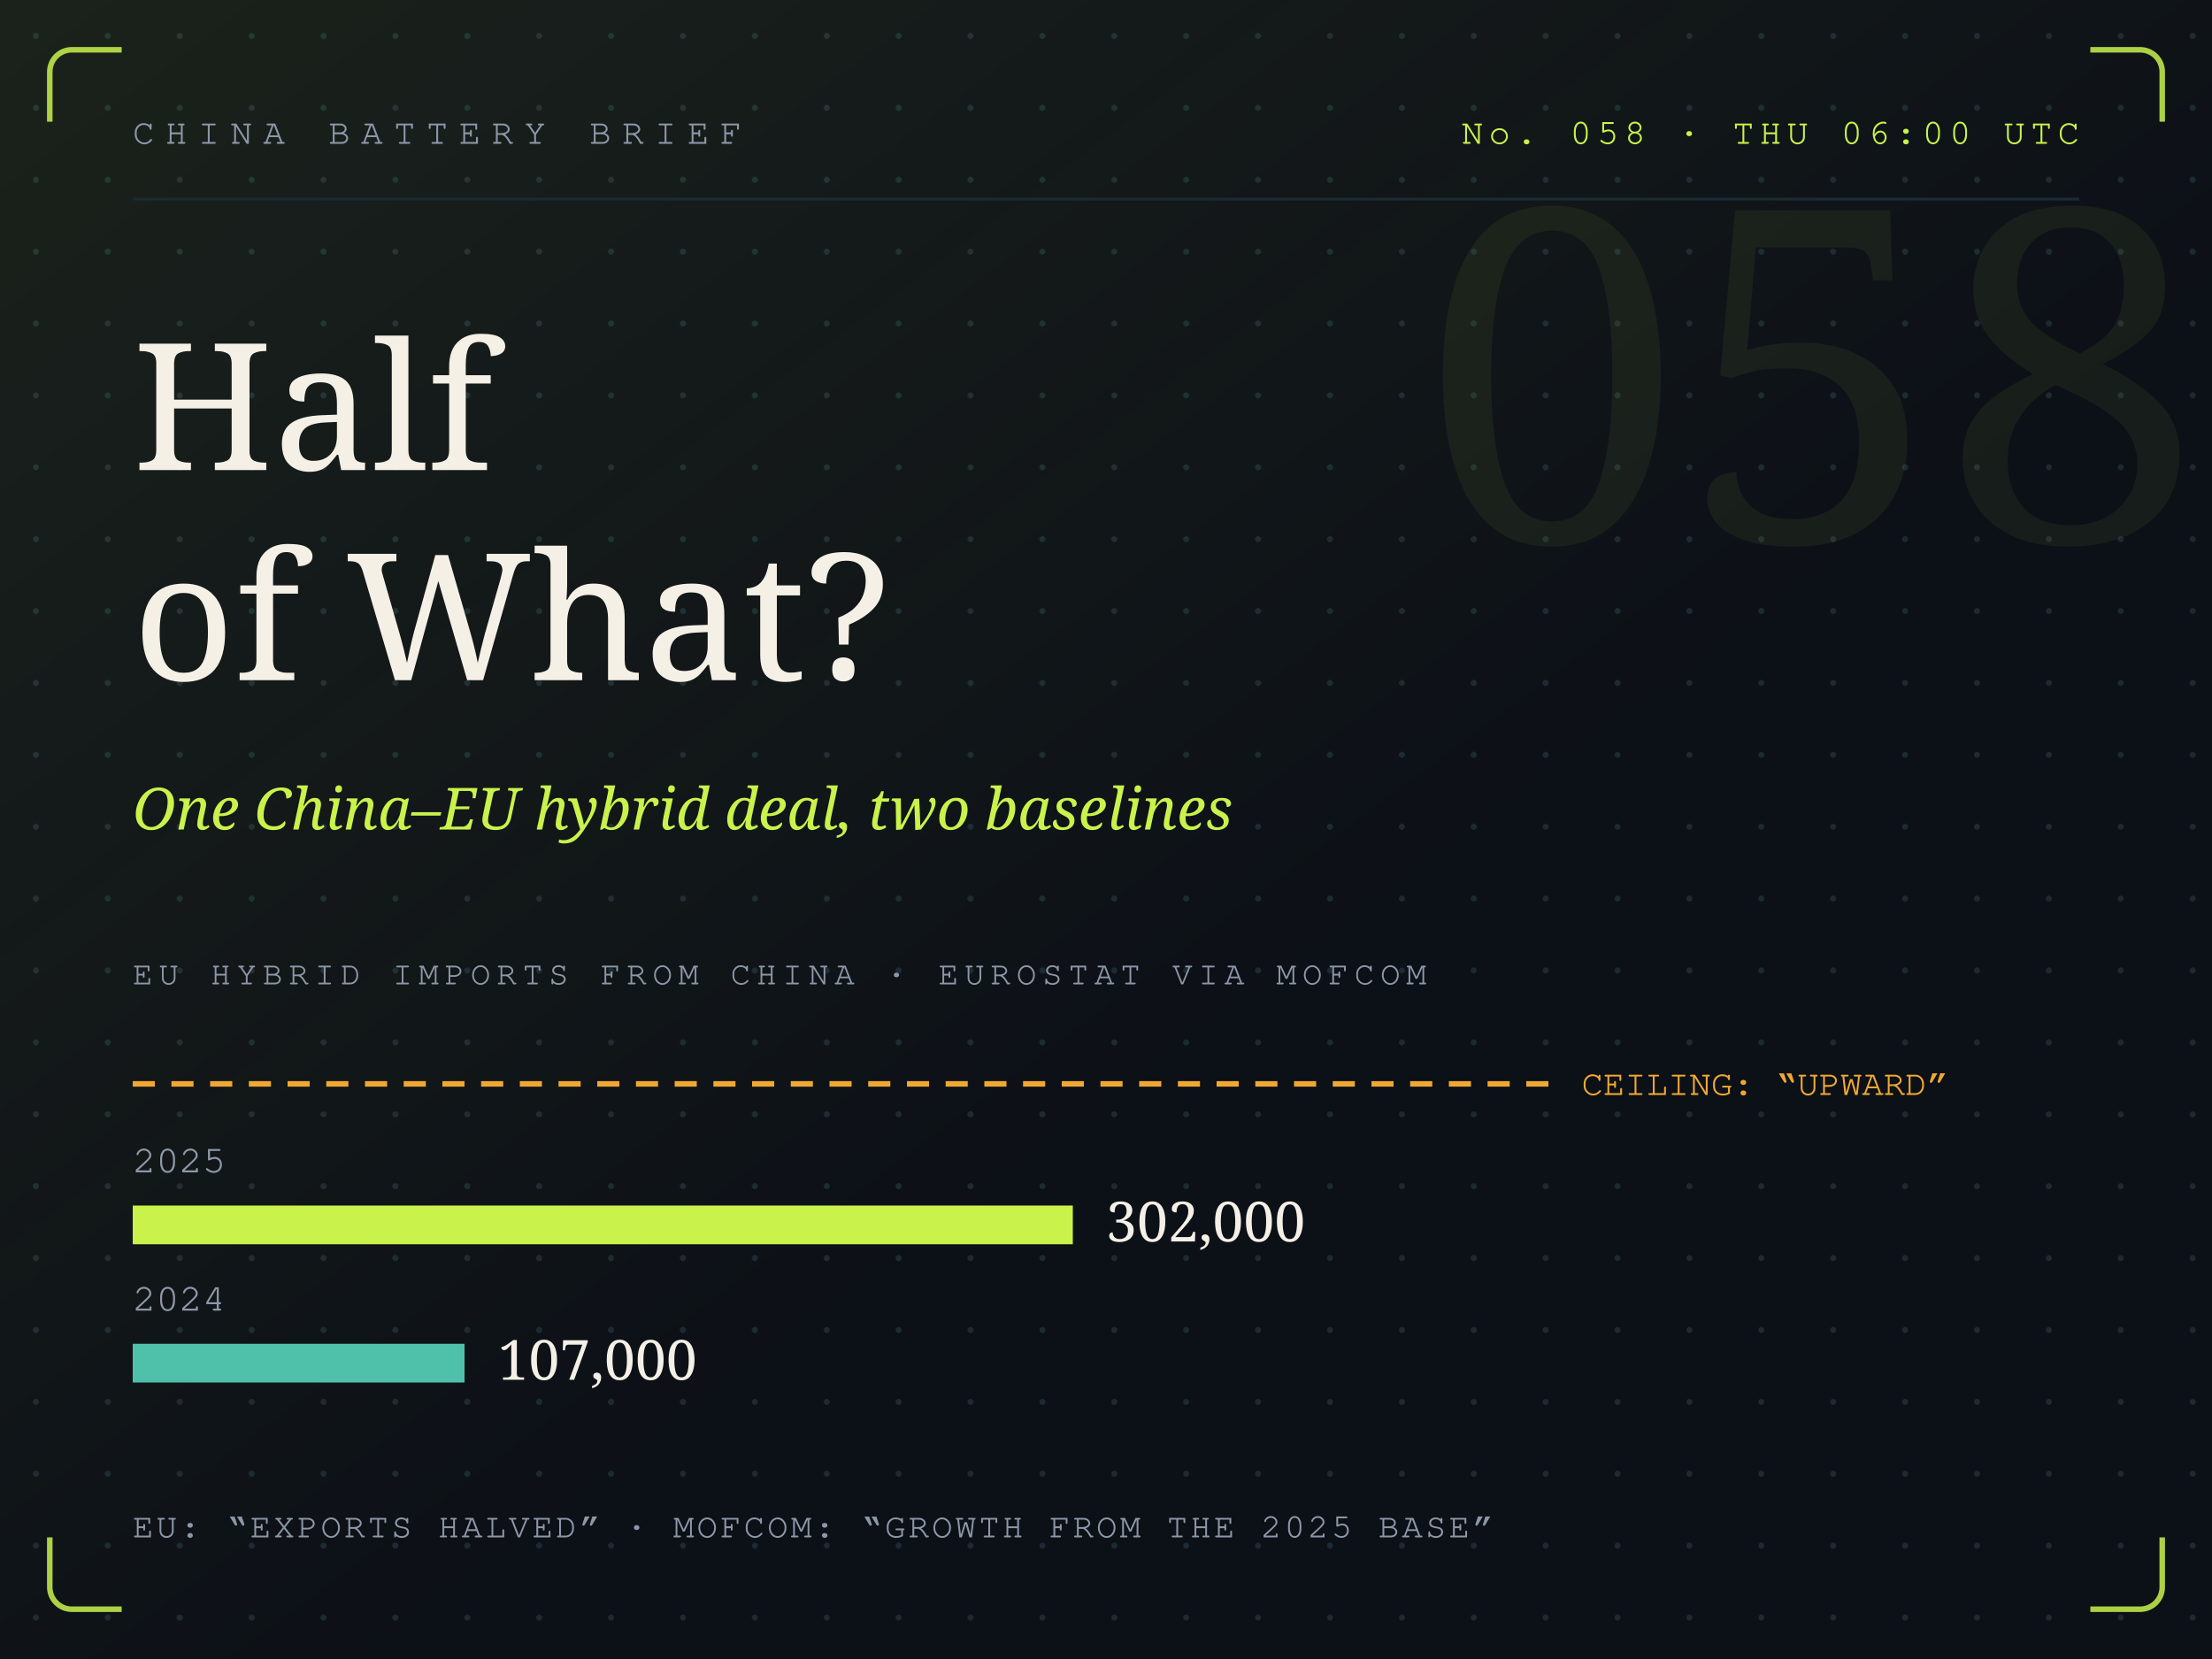
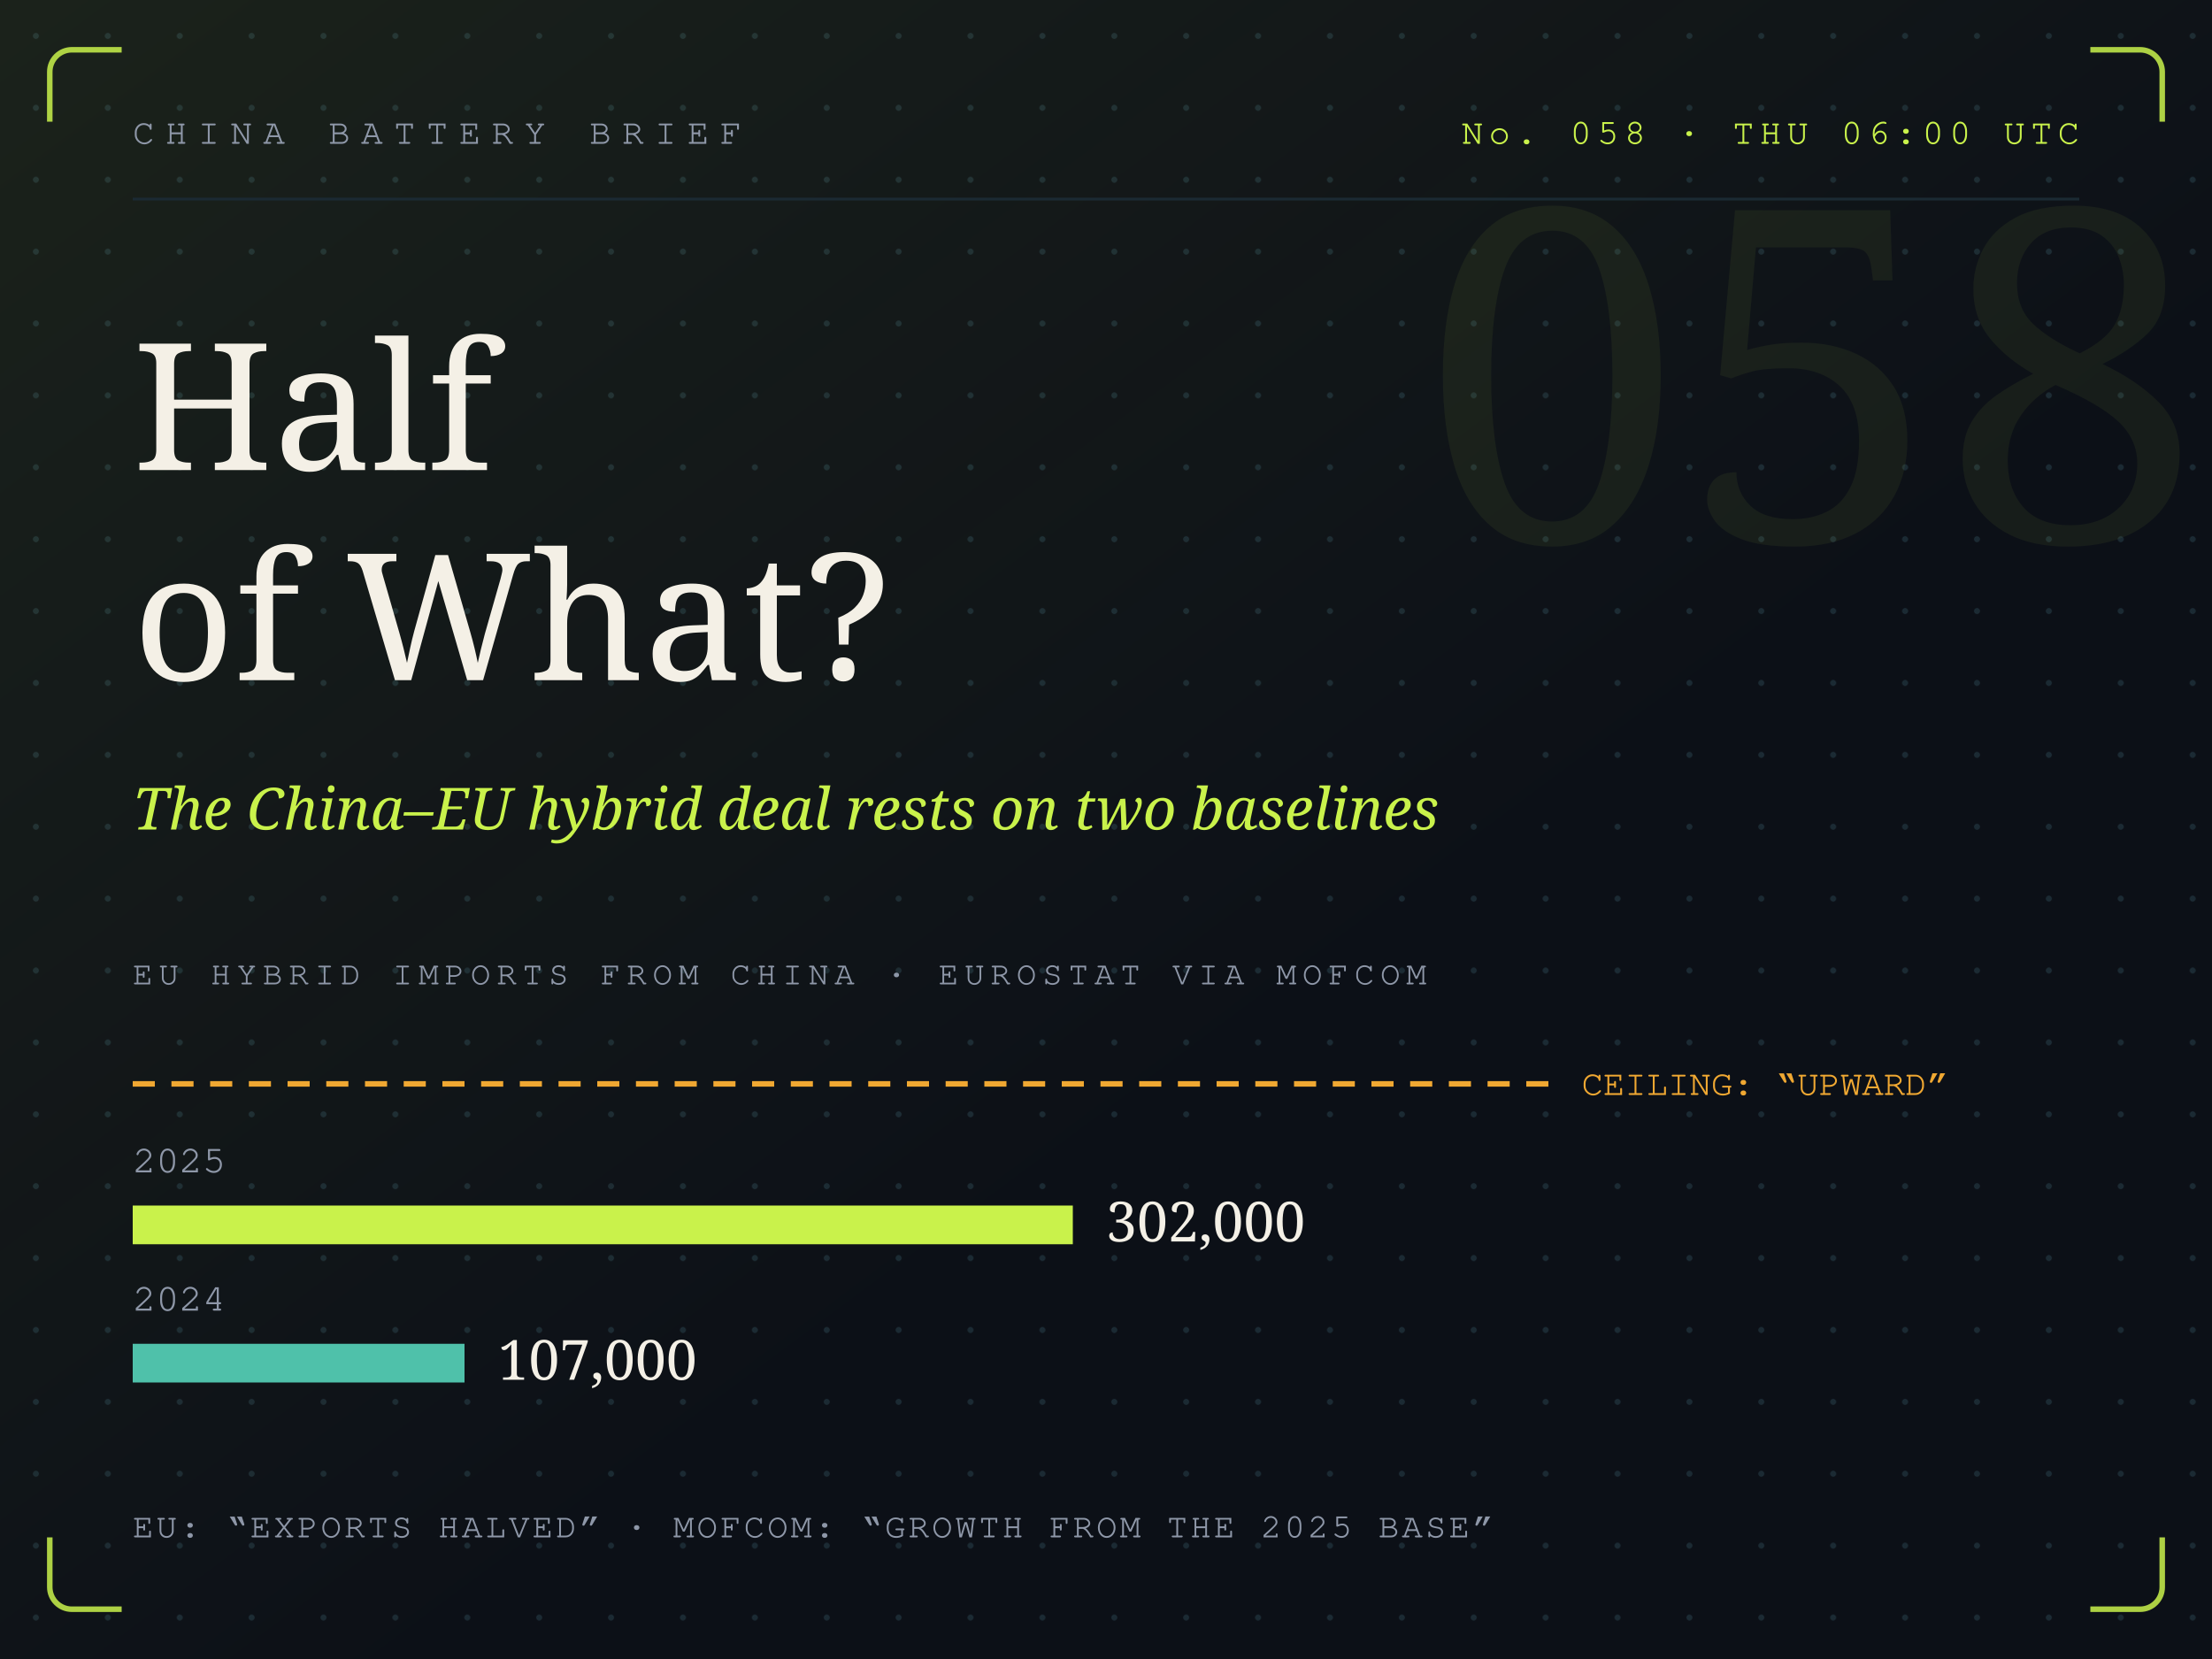
- <svg xmlns="http://www.w3.org/2000/svg" width="800" height="600" viewBox="0 0 800 600" role="img" aria-label="Cover 058 — Half of What? The China–EU Hybrid Deal in Two Baselines">
+ <svg xmlns="http://www.w3.org/2000/svg" width="800" height="600" viewBox="0 0 800 600" role="img" aria-label="Cover 058 — Half of What? The China–EU Hybrid Deal Rests on Two Baselines">
  <defs>
    <pattern id="dots" width="26" height="26" patternUnits="userSpaceOnUse">
      <circle cx="13" cy="13" r="1.1" fill="#1B2A33" />
    </pattern>
    <linearGradient id="glow" x1="0" y1="0" x2="1" y2="1">
      <stop offset="0" stop-color="#C9F24B" stop-opacity="0.08" />
      <stop offset="0.6" stop-color="#C9F24B" stop-opacity="0" />
    </linearGradient>
  </defs>
  <rect width="800" height="600" fill="#0C1017" />
  <rect width="800" height="600" fill="url(#dots)" />
  <rect width="800" height="600" fill="url(#glow)" />
  <text x="796" y="196" text-anchor="end" font-family="Georgia,serif" font-size="168" fill="#C9F24B" opacity="0.06">058</text>
  <g stroke="#C9F24B" stroke-width="2" opacity="0.85">
    <path d="M18 44 V26 a8 8 0 0 1 8 -8 H44" fill="none" />
    <path d="M782 44 V26 a8 8 0 0 0 -8 -8 H756" fill="none" />
    <path d="M18 556 V574 a8 8 0 0 0 8 8 H44" fill="none" />
    <path d="M782 556 V574 a8 8 0 0 1 -8 8 H756" fill="none" />
  </g>
  <text x="48" y="52" font-family="Courier,monospace" font-size="13" letter-spacing="4" fill="#8E97A8">CHINA BATTERY BRIEF</text>
  <text x="752" y="52" text-anchor="end" font-family="Courier,monospace" font-size="13" letter-spacing="2" fill="#C9F24B">No. 058 · THU 06:00 UTC</text>
  <line x1="48" y1="72" x2="752" y2="72" stroke="#1B2A33" stroke-width="1" />
  <text x="48" y="170" font-family="Georgia,serif" font-size="64" fill="#F4F0E6">Half</text>
  <text x="48" y="246" font-family="Georgia,serif" font-size="64" fill="#F4F0E6">of What?</text>
-   <text x="48" y="300" font-family="Georgia,serif" font-style="italic" font-size="21" fill="#C9F24B">One China–EU hybrid deal, two baselines</text>
+   <text x="48" y="300" font-family="Georgia,serif" font-style="italic" font-size="21" fill="#C9F24B">The China–EU hybrid deal rests on two baselines</text>
  <text x="48" y="356" font-family="Courier,monospace" font-size="12" letter-spacing="2.2" fill="#8E97A8">EU HYBRID IMPORTS FROM CHINA · EUROSTAT VIA MOFCOM</text>
  <rect x="48" y="436" width="340" height="14" fill="#C9F24B" />
  <text x="48" y="424" font-family="Courier,monospace" font-size="14" fill="#8E97A8">2025</text>
  <text x="400" y="449" font-family="Georgia,serif" font-size="20" fill="#F4F0E6">302,000</text>
  <rect x="48" y="486" width="120" height="14" fill="#5ADFC3" opacity="0.85" />
  <text x="48" y="474" font-family="Courier,monospace" font-size="14" fill="#8E97A8">2024</text>
  <text x="180" y="499" font-family="Georgia,serif" font-size="20" fill="#F4F0E6">107,000</text>
  <line x1="48" y1="392" x2="560" y2="392" stroke="#F0A832" stroke-width="2" stroke-dasharray="8 6" />
  <text x="572" y="396" font-family="Courier,monospace" font-size="13" fill="#F0A832">CEILING: “UPWARD”</text>
  <text x="48" y="556" font-family="Courier,monospace" font-size="12.5" letter-spacing="1" fill="#8E97A8">EU: “EXPORTS HALVED” · MOFCOM: “GROWTH FROM THE 2025 BASE”</text>
</svg>
